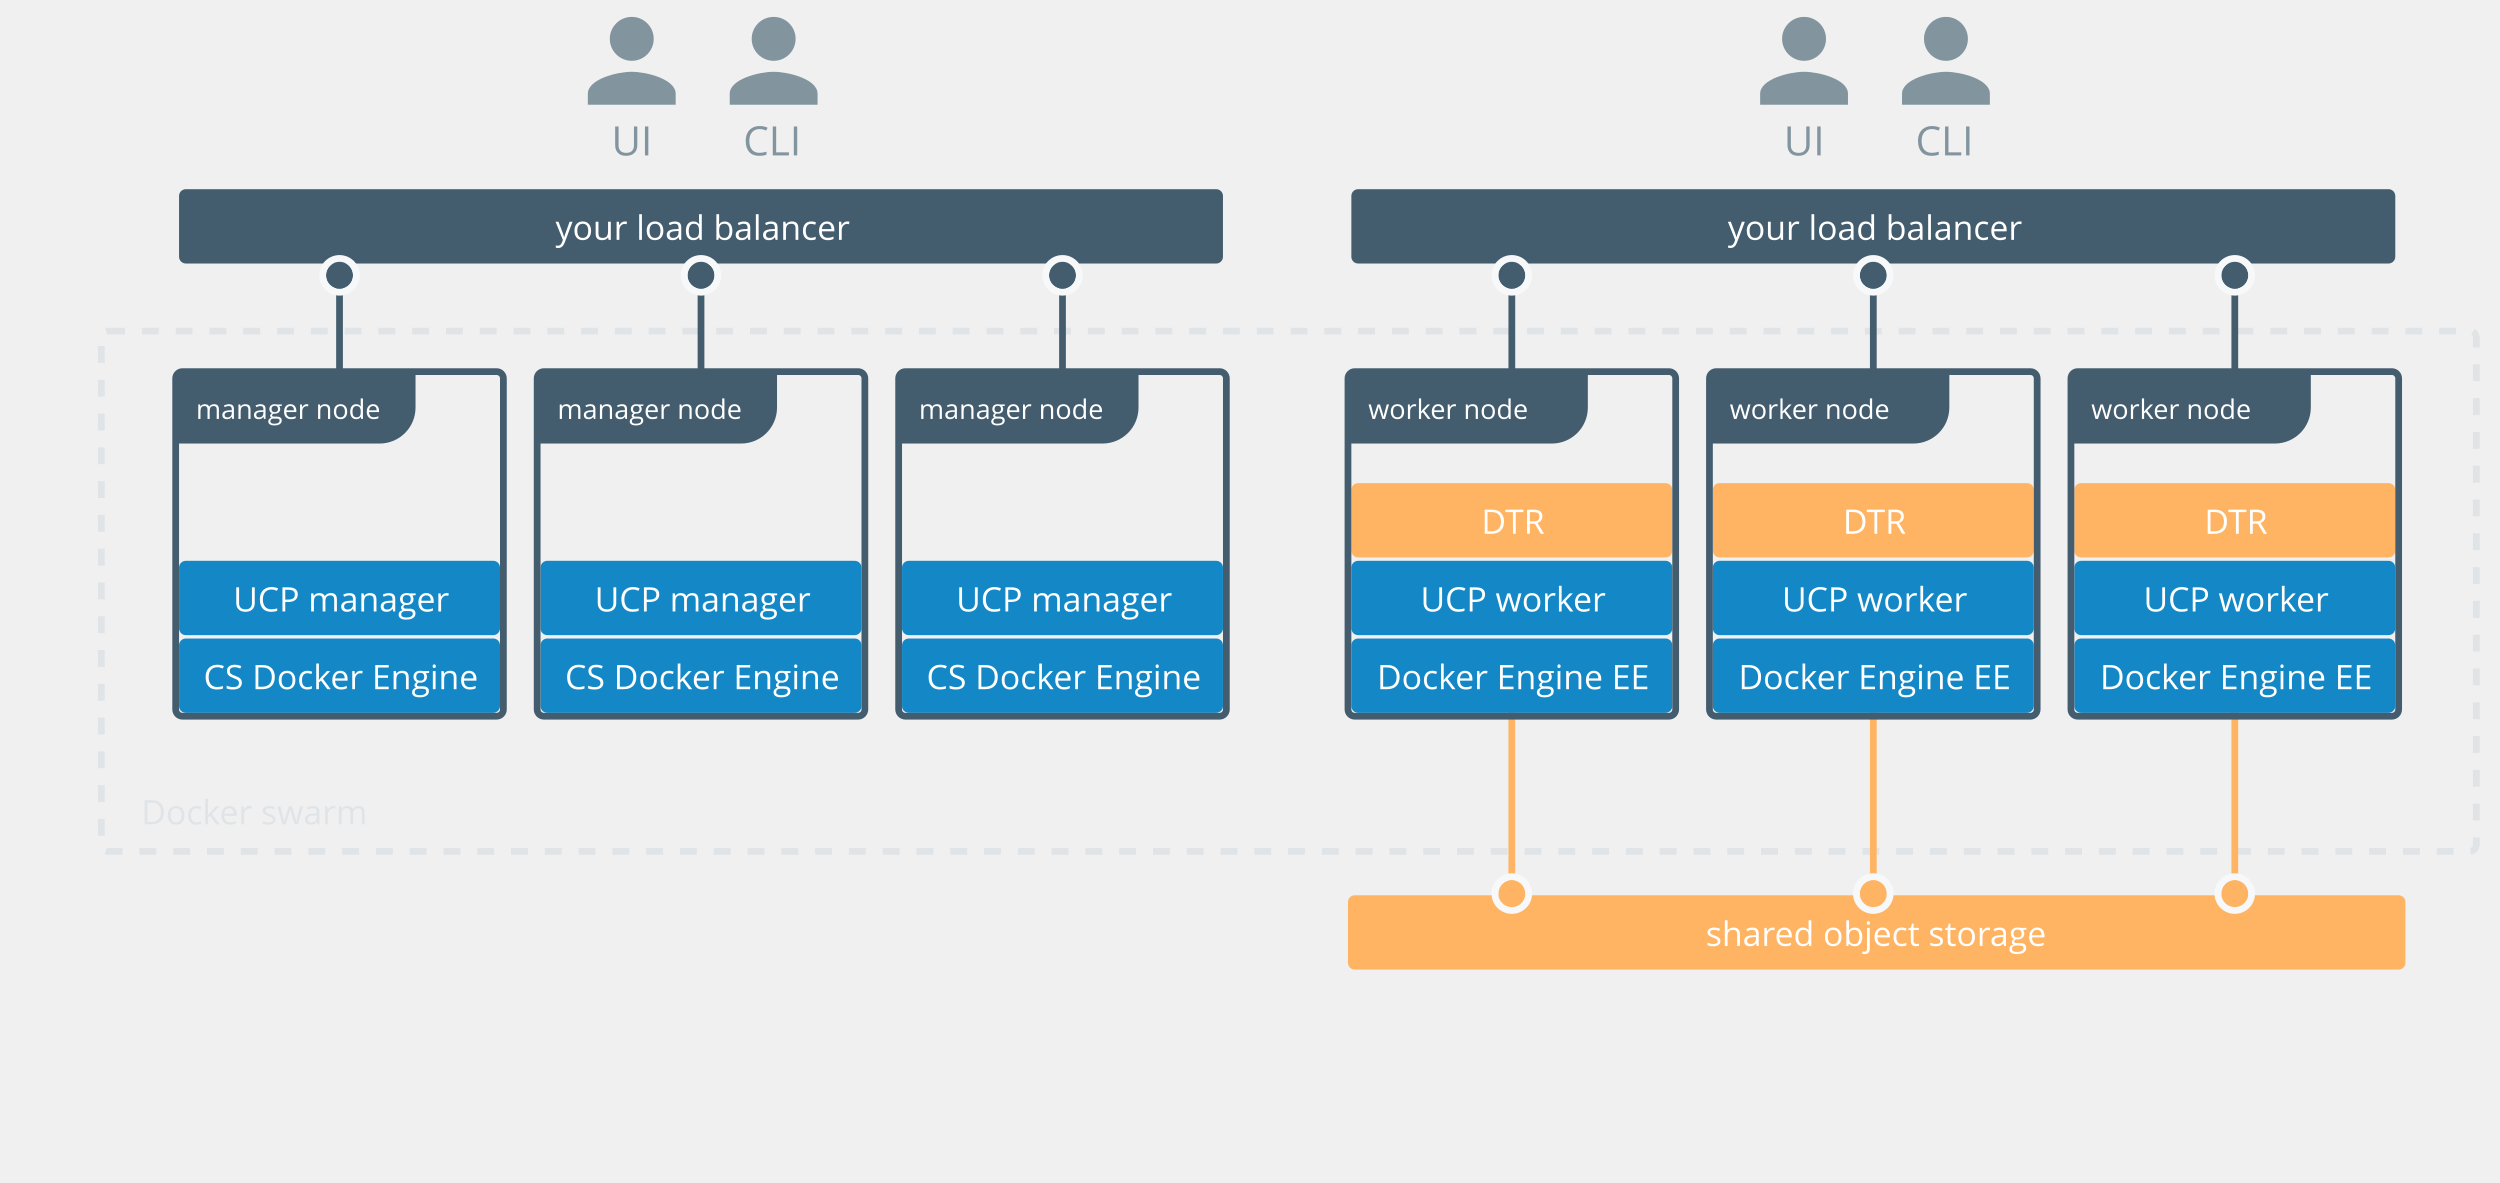
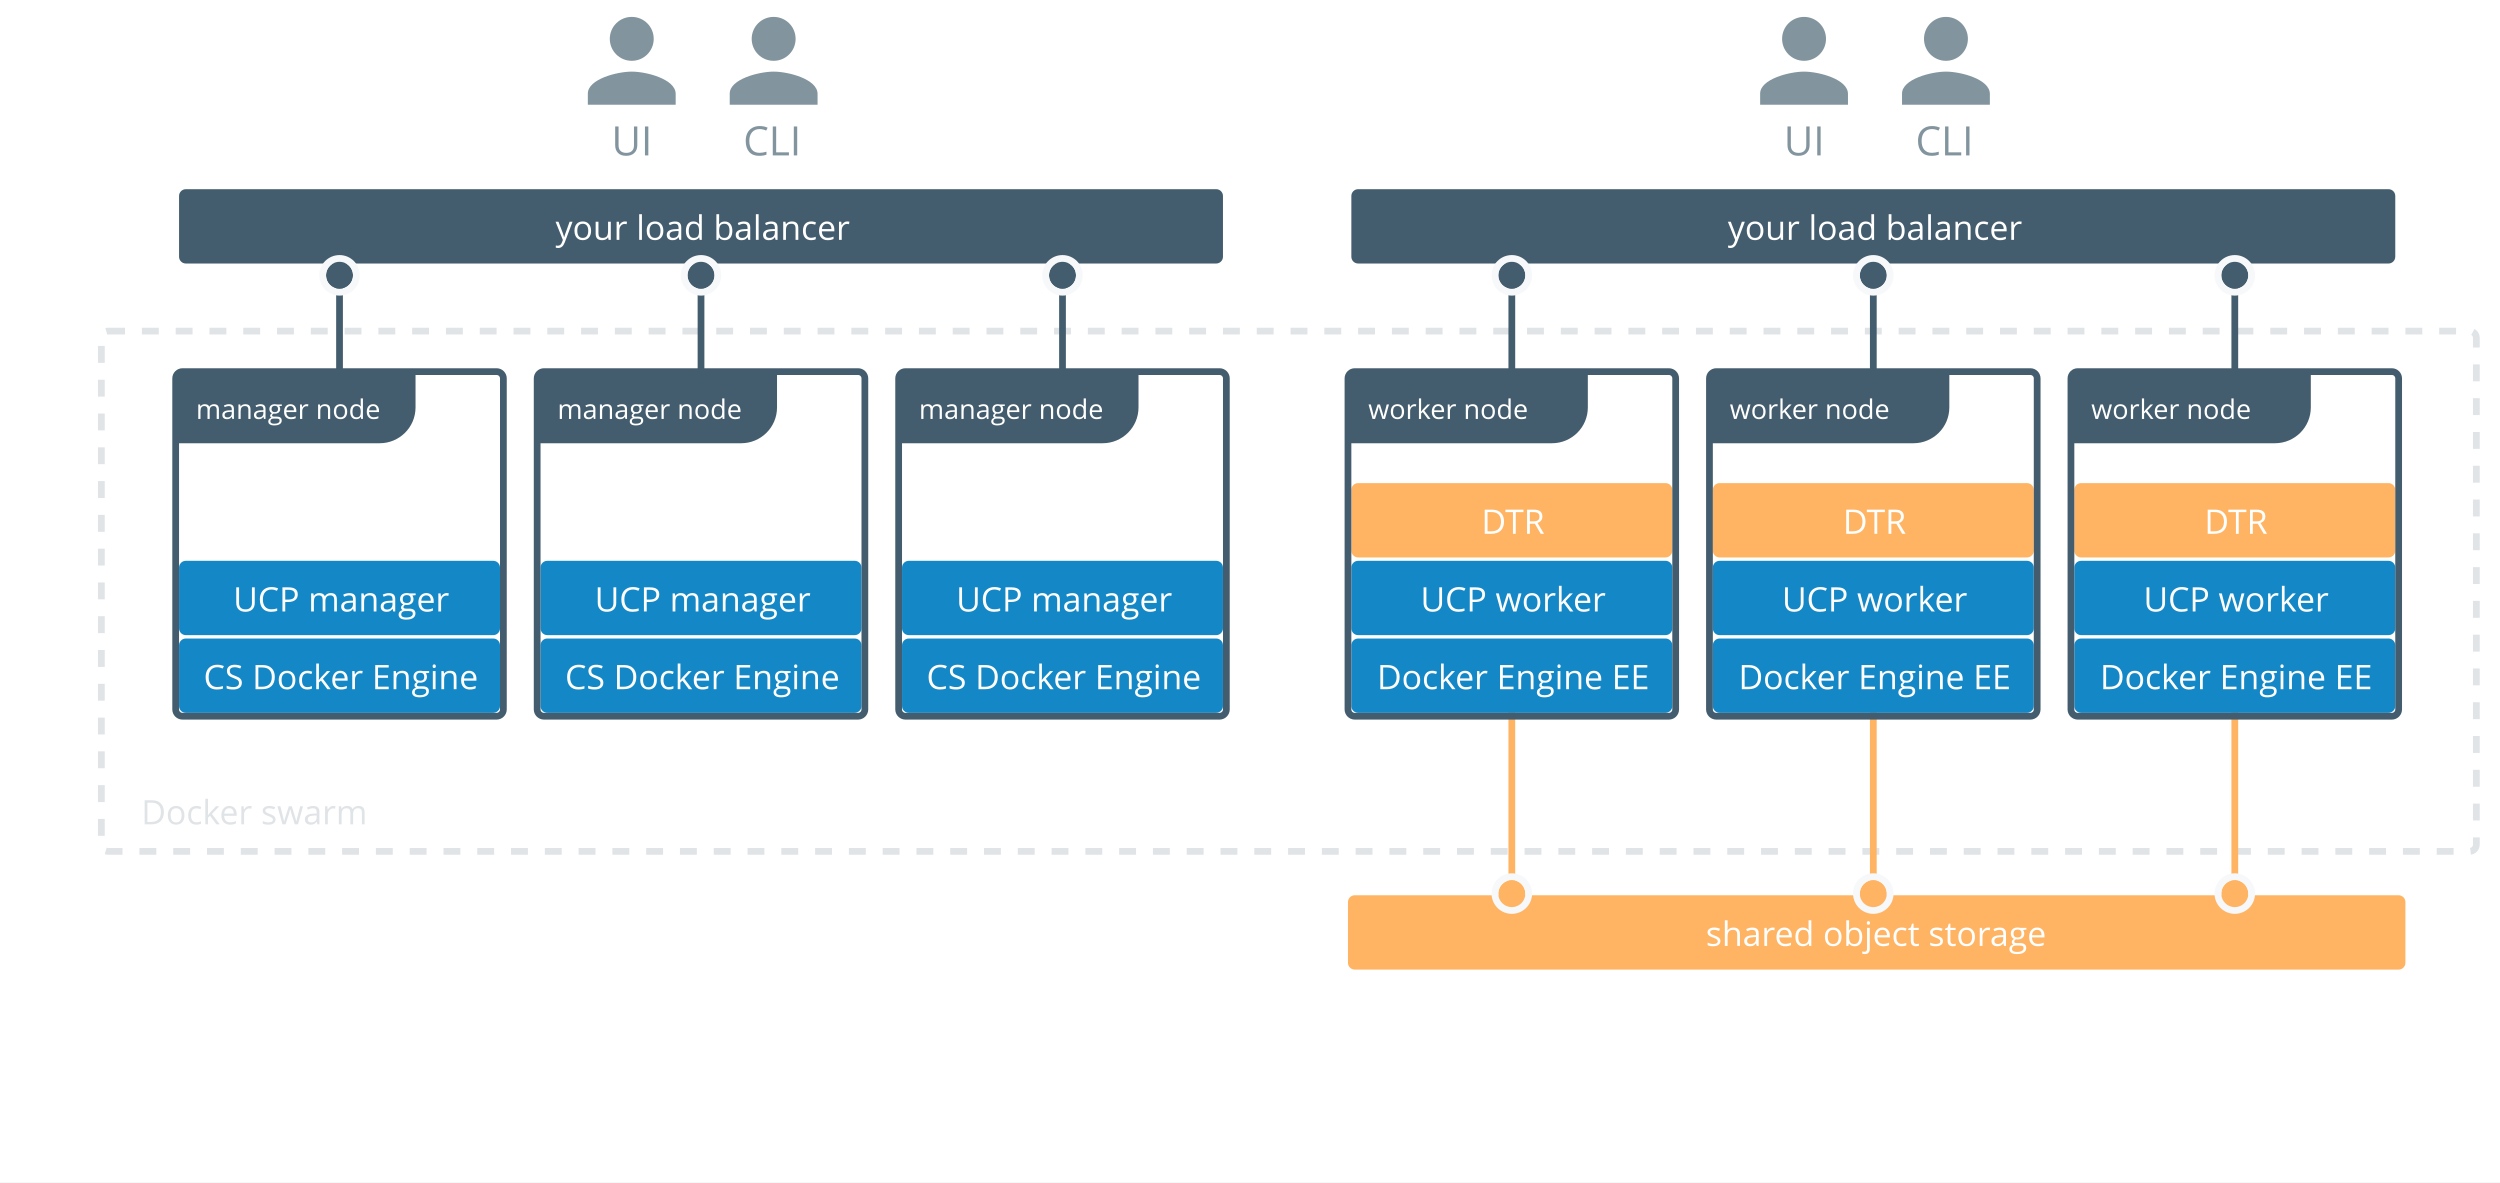
- <svg xmlns="http://www.w3.org/2000/svg" xmlns:xlink="http://www.w3.org/1999/xlink" width="740px" height="350px" viewBox="0 0 740 350" version="1.1">
-   <defs>
-     <circle id="path-1" cx="4" cy="4" r="4" />
-     <circle id="path-2" cx="4" cy="4" r="4" />
-     <circle id="path-3" cx="4" cy="4" r="4" />
-     <circle id="path-4" cx="4" cy="4" r="4" />
-     <circle id="path-5" cx="4" cy="4" r="4" />
-     <circle id="path-6" cx="4" cy="4" r="4" />
-     <circle id="path-7" cx="4" cy="4" r="4" />
-     <circle id="path-8" cx="4" cy="4" r="4" />
-     <circle id="path-9" cx="4" cy="4" r="4" />
-   </defs>
-   <g id="dtr-diagrams" stroke="none" stroke-width="1" fill="none" fill-rule="evenodd">
+ <svg xmlns="http://www.w3.org/2000/svg" version="1.1" id="Layer_1" x="0px" y="0px" viewBox="0 0 740 350" style="enable-background:new 0 0 740 350;" xml:space="preserve">
+   <style type="text/css">
+ 	.st0{fill:#FFFFFF;}
+ 	.st1{fill:#E0E4E7;}
+ 	.st2{font-family:'OpenSans';}
+ 	.st3{font-size:10px;}
+ 	.st4{fill:none;stroke:#E0E4E7;stroke-width:2;stroke-dasharray:5,5,5,5;}
+ 	.st5{fill-rule:evenodd;clip-rule:evenodd;fill:#FFB463;}
+ 	.st6{fill:none;stroke:#FFB463;stroke-width:2;stroke-linecap:round;stroke-linejoin:round;}
+ 	.st7{fill:none;stroke:#F7F8F9;stroke-width:2;}
+ 	.st8{fill-rule:evenodd;clip-rule:evenodd;fill:#445D6E;}
+ 	.st9{fill:none;stroke:#445D6E;stroke-width:2;stroke-linecap:round;stroke-linejoin:round;}
+ 	.st10{font-size:8px;}
+ 	.st11{fill-rule:evenodd;clip-rule:evenodd;fill:#1488C6;}
+ 	.st12{fill:none;stroke:#445D6E;stroke-width:2;}
+ 	.st13{fill:#82949E;}
+ 	.st14{font-size:12px;}
+ 	.st15{fill-rule:evenodd;clip-rule:evenodd;fill:#82949E;}
+ </style>
+   <rect class="st0" width="740" height="350" />
+   <g id="dtr-diagrams">
    <g id="set-up-high-availability-1">
      <g id="ddc" transform="translate(30, 56)">
        <g id="swarm-group" transform="translate(0, 42)">
-           <text id="Docker-swarm" font-family="OpenSans-Semibold, Open Sans" font-size="10" font-weight="500" fill="#E0E4E7">
-             <tspan x="11.822" y="146.01">Docker swarm</tspan>
-           </text>
-           <rect id="group" stroke="#E0E4E7" stroke-width="2" stroke-dasharray="5,5,5,5" x="0" y="0" width="703" height="154" rx="2" />
+           <text transform="matrix(1 0 0 1 11.8219 146.0095)" class="st1 st2 st3">Docker swarm</text>
+           <path id="group" class="st4" d="M2,0h699c1.1,0,2,0.9,2,2v150c0,1.1-0.9,2-2,2H2c-1.1,0-2-0.9-2-2V2C0,0.9,0.9,0,2,0z" />
        </g>
        <g id="network" transform="translate(369, 209)">
-           <rect id="Rectangle-138" fill="#FFB463" x="0" y="0" width="313" height="22" rx="2" />
-           <text id="shared-object-storag" font-family="OpenSans, Open Sans" font-size="10" font-weight="normal" fill="#FFFFFF">
-             <tspan x="105.921" y="15">shared object storage</tspan>
-           </text>
+           <path id="Rectangle-138" class="st5" d="M2,0h309c1.1,0,2,0.9,2,2v18c0,1.1-0.9,2-2,2H2c-1.1,0-2-0.9-2-2V2C0,0.9,0.9,0,2,0z" />
+           <text transform="matrix(1 0 0 1 105.9214 15)" class="st0 st2 st3">shared object storage</text>
        </g>
        <g id="arrows" transform="translate(413, 148)">
          <g id="arrow-copy-2" transform="translate(218.5, 32.5) rotate(-90) translate(-218.5, -32.5) translate(186.5, 28.5)">
-             <path d="M3,4 L64,4" id="Line" stroke="#FFB463" stroke-width="2" stroke-linecap="round" stroke-linejoin="round" />
+             <path id="Line" class="st6" d="M3,4h61" />
            <g id="Oval">
-               <use fill="#FFB463" fill-rule="evenodd" xlink:href="#path-1" />
-               <circle stroke="#F7F8F9" stroke-width="2" cx="4" cy="4" r="5" />
+               <g>
+                 <circle id="path-1" class="st5" cx="4" cy="4" r="4" />
+               </g>
+               <circle class="st7" cx="4" cy="4" r="5" />
            </g>
          </g>
          <g id="arrow-copy-3" transform="translate(111.5, 32.5) rotate(-90) translate(-111.5, -32.5) translate(79.5, 28.5)">
-             <path d="M3,4 L64,4" id="Line" stroke="#FFB463" stroke-width="2" stroke-linecap="round" stroke-linejoin="round" />
-             <g id="Oval">
-               <use fill="#FFB463" fill-rule="evenodd" xlink:href="#path-2" />
-               <circle stroke="#F7F8F9" stroke-width="2" cx="4" cy="4" r="5" />
+             <path class="st6" d="M3,4h61" />
+             <g>
+               <g>
+                 <circle id="path-2" class="st5" cx="4" cy="4" r="4" />
+               </g>
+               <circle class="st7" cx="4" cy="4" r="5" />
            </g>
          </g>
          <g id="arrow-copy-4" transform="translate(4.5, 32.5) rotate(-90) translate(-4.5, -32.5) translate(-27.5, 28.5)">
-             <path d="M3,4 L64,4" id="Line" stroke="#FFB463" stroke-width="2" stroke-linecap="round" stroke-linejoin="round" />
-             <g id="Oval">
-               <use fill="#FFB463" fill-rule="evenodd" xlink:href="#path-3" />
-               <circle stroke="#F7F8F9" stroke-width="2" cx="4" cy="4" r="5" />
+             <path class="st6" d="M3,4h61" />
+             <g>
+               <g>
+                 <circle id="path-3" class="st5" cx="4" cy="4" r="4" />
+               </g>
+               <circle class="st7" cx="4" cy="4" r="5" />
            </g>
          </g>
        </g>
        <g id="load-balancers" transform="translate(23, 0)">
          <g id="right" transform="translate(347, 0)">
            <g id="main">
-               <rect id="Rectangle-138" fill="#445D6E" x="0" y="0" width="309" height="22" rx="2" />
-               <text id="your-load-balancer" font-family="OpenSans, Open Sans" font-size="10" font-weight="normal" fill="#FFFFFF">
-                 <tspan x="111.438" y="15">your load balancer</tspan>
-               </text>
-             </g>
-             <g id="arrows" transform="translate(43, 21)">
-               <g id="arrow-copy-3" transform="translate(218.5, 17) scale(1, -1) rotate(-90) translate(-218.5, -17) translate(202, 13)">
-                 <path d="M2,4 L33,4" id="Line" stroke="#445D6E" stroke-width="2" stroke-linecap="round" stroke-linejoin="round" />
-                 <g id="Oval">
-                   <use fill="#445D6E" fill-rule="evenodd" xlink:href="#path-4" />
-                   <circle stroke="#F7F8F9" stroke-width="2" cx="4" cy="4" r="5" />
+               <path class="st8" d="M2,0h305c1.1,0,2,0.9,2,2v18c0,1.1-0.9,2-2,2H2c-1.1,0-2-0.9-2-2V2C0,0.9,0.9,0,2,0z" />
+               <text transform="matrix(1 0 0 1 111.438 15)" class="st0 st2 st3">your load balancer</text>
+             </g>
+             <g transform="translate(43, 21)">
+               <g transform="translate(218.5, 17) scale(1, -1) rotate(-90) translate(-218.5, -17) translate(202, 13)">
+                 <path class="st9" d="M2,4h31" />
+                 <g>
+                   <g>
+                     <circle id="path-4" class="st8" cx="4" cy="4" r="4" />
+                   </g>
+                   <circle class="st7" cx="4" cy="4" r="5" />
                </g>
              </g>
              <g id="arrow-copy" transform="translate(111.5, 17) scale(1, -1) rotate(-90) translate(-111.5, -17) translate(95, 13)">
-                 <path d="M2,4 L33,4" id="Line" stroke="#445D6E" stroke-width="2" stroke-linecap="round" stroke-linejoin="round" />
-                 <g id="Oval">
-                   <use fill="#445D6E" fill-rule="evenodd" xlink:href="#path-5" />
-                   <circle stroke="#F7F8F9" stroke-width="2" cx="4" cy="4" r="5" />
-                 </g>
-               </g>
-               <g id="arrow-copy-2" transform="translate(4.5, 17) scale(1, -1) rotate(-90) translate(-4.5, -17) translate(-12, 13)">
-                 <path d="M2,4 L33,4" id="Line" stroke="#445D6E" stroke-width="2" stroke-linecap="round" stroke-linejoin="round" />
-                 <g id="Oval">
-                   <use fill="#445D6E" fill-rule="evenodd" xlink:href="#path-6" />
-                   <circle stroke="#F7F8F9" stroke-width="2" cx="4" cy="4" r="5" />
+                 <path class="st9" d="M2,4h31" />
+                 <g>
+                   <g>
+                     <circle id="path-5" class="st8" cx="4" cy="4" r="4" />
+                   </g>
+                   <circle class="st7" cx="4" cy="4" r="5" />
+                 </g>
+               </g>
+               <g transform="translate(4.5, 17) scale(1, -1) rotate(-90) translate(-4.5, -17) translate(-12, 13)">
+                 <path class="st9" d="M2,4h31" />
+                 <g>
+                   <g>
+                     <circle id="path-6" class="st8" cx="4" cy="4" r="4" />
+                   </g>
+                   <circle class="st7" cx="4" cy="4" r="5" />
                </g>
              </g>
            </g>
          </g>
          <g id="left">
-             <g id="main">
-               <rect id="Rectangle-138" fill="#445D6E" x="0" y="0" width="309" height="22" rx="2" />
-               <text id="your-load-balancer" font-family="OpenSans, Open Sans" font-size="10" font-weight="normal" fill="#FFFFFF">
-                 <tspan x="111.438" y="15">your load balancer</tspan>
-               </text>
-             </g>
-             <g id="arrows" transform="translate(43, 21)">
-               <g id="arrow-copy-3" transform="translate(218.5, 17) scale(1, -1) rotate(-90) translate(-218.5, -17) translate(202, 13)">
-                 <path d="M2,4 L33,4" id="Line" stroke="#445D6E" stroke-width="2" stroke-linecap="round" stroke-linejoin="round" />
-                 <g id="Oval">
-                   <use fill="#445D6E" fill-rule="evenodd" xlink:href="#path-7" />
-                   <circle stroke="#F7F8F9" stroke-width="2" cx="4" cy="4" r="5" />
-                 </g>
-               </g>
-               <g id="arrow-copy" transform="translate(111.5, 17) scale(1, -1) rotate(-90) translate(-111.5, -17) translate(95, 13)">
-                 <path d="M2,4 L33,4" id="Line" stroke="#445D6E" stroke-width="2" stroke-linecap="round" stroke-linejoin="round" />
-                 <g id="Oval">
-                   <use fill="#445D6E" fill-rule="evenodd" xlink:href="#path-8" />
-                   <circle stroke="#F7F8F9" stroke-width="2" cx="4" cy="4" r="5" />
-                 </g>
-               </g>
-               <g id="arrow-copy-2" transform="translate(4.5, 17) scale(1, -1) rotate(-90) translate(-4.5, -17) translate(-12, 13)">
-                 <path d="M2,4 L33,4" id="Line" stroke="#445D6E" stroke-width="2" stroke-linecap="round" stroke-linejoin="round" />
-                 <g id="Oval">
-                   <use fill="#445D6E" fill-rule="evenodd" xlink:href="#path-9" />
-                   <circle stroke="#F7F8F9" stroke-width="2" cx="4" cy="4" r="5" />
+             <g>
+               <path class="st8" d="M2,0h305c1.1,0,2,0.9,2,2v18c0,1.1-0.9,2-2,2H2c-1.1,0-2-0.9-2-2V2C0,0.9,0.9,0,2,0z" />
+               <text transform="matrix(1 0 0 1 111.438 15)" class="st0 st2 st3">your load balancer</text>
+             </g>
+             <g transform="translate(43, 21)">
+               <g transform="translate(218.5, 17) scale(1, -1) rotate(-90) translate(-218.5, -17) translate(202, 13)">
+                 <path class="st9" d="M2,4h31" />
+                 <g>
+                   <g>
+                     <circle id="path-7" class="st8" cx="4" cy="4" r="4" />
+                   </g>
+                   <circle class="st7" cx="4" cy="4" r="5" />
+                 </g>
+               </g>
+               <g transform="translate(111.5, 17) scale(1, -1) rotate(-90) translate(-111.5, -17) translate(95, 13)">
+                 <path class="st9" d="M2,4h31" />
+                 <g>
+                   <g>
+                     <circle id="path-8" class="st8" cx="4" cy="4" r="4" />
+                   </g>
+                   <circle class="st7" cx="4" cy="4" r="5" />
+                 </g>
+               </g>
+               <g transform="translate(4.5, 17) scale(1, -1) rotate(-90) translate(-4.5, -17) translate(-12, 13)">
+                 <path class="st9" d="M2,4h31" />
+                 <g>
+                   <g>
+                     <circle id="path-9" class="st8" cx="4" cy="4" r="4" />
+                   </g>
+                   <circle class="st7" cx="4" cy="4" r="5" />
                </g>
              </g>
            </g>
          </g>
        </g>
        <g id="swam" transform="translate(22, 54)">
          <g id="nodes">
            <g id="workers-dtr" transform="translate(347, 0)">
              <g id="node-1-copy-6" transform="translate(214, 0)">
                <g id="node">
                  <g id="node-label">
-                     <path d="M0,2.003 C0,0.897 0.898,0 1.992,0 L71,0 L71,10.645 C71,16.524 66.231,21.29 60.351,21.29 L0,21.29 L0,2.003 Z" id="Rectangle-127" fill="#445D6E" />
-                     <text id="worker-node" font-family="OpenSans, Open Sans" font-size="8" font-weight="normal" fill="#FFFFFF">
-                       <tspan x="6" y="14">worker node</tspan>
-                     </text>
+                     <path id="Rectangle-127" class="st8" d="M0,2c0-1.1,0.9-2,2-2h69v10.6c0,5.9-4.8,10.6-10.6,10.6H0V2z" />
+                     <text transform="matrix(1 0 0 1 6 14)" class="st0 st2 st10">worker node</text>
                  </g>
                </g>
                <g id="engine" transform="translate(1, 79)">
-                   <rect id="Rectangle-138" fill="#1488C6" x="0" y="0" width="95" height="22" rx="2" />
-                   <text id="Docker-Engine-EE" font-family="OpenSans, Open Sans" font-size="10" font-weight="normal" fill="#FFFFFF">
-                     <tspan x="7.597" y="15">Docker Engine EE</tspan>
-                   </text>
+                   <path class="st11" d="M2,0h91c1.1,0,2,0.9,2,2v18c0,1.1-0.9,2-2,2H2c-1.1,0-2-0.9-2-2V2C0,0.9,0.9,0,2,0z" />
+                   <text transform="matrix(1 0 0 1 7.5972 15)" class="st0 st2 st3">Docker Engine EE</text>
                </g>
                <g id="ucp" transform="translate(1, 56)">
-                   <rect id="Rectangle-138" fill="#1488C6" x="0" y="0" width="95" height="22" rx="2" />
-                   <text id="UCP-worker" font-family="OpenSans, Open Sans" font-size="10" font-weight="normal" fill="#FFFFFF">
-                     <tspan x="20.476" y="15">UCP worker</tspan>
-                   </text>
+                   <path class="st11" d="M2,0h91c1.1,0,2,0.9,2,2v18c0,1.1-0.9,2-2,2H2c-1.1,0-2-0.9-2-2V2C0,0.9,0.9,0,2,0z" />
+                   <text transform="matrix(1 0 0 1 20.4756 15)" class="st0 st2 st3">UCP worker</text>
                </g>
                <g id="ucp-copy" transform="translate(1, 33)">
-                   <rect id="Rectangle-138" fill="#FFB463" x="0" y="0" width="95" height="22" rx="2" />
-                   <text id="DTR" font-family="OpenSans, Open Sans" font-size="10" font-weight="normal" fill="#FFFFFF">
-                     <tspan x="38.498" y="15">DTR</tspan>
-                   </text>
-                 </g>
-                 <rect id="node-border" stroke="#445D6E" stroke-width="2" x="0" y="0" width="97" height="102" rx="2" />
+                   <path class="st5" d="M2,0h91c1.1,0,2,0.9,2,2v18c0,1.1-0.9,2-2,2H2c-1.1,0-2-0.9-2-2V2C0,0.9,0.9,0,2,0z" />
+                   <text transform="matrix(1 0 0 1 38.498 15)" class="st0 st2 st3">DTR</text>
+                 </g>
+                 <path id="node-border" class="st12" d="M2,0h93c1.1,0,2,0.9,2,2v98c0,1.1-0.9,2-2,2H2c-1.1,0-2-0.9-2-2V2C0,0.9,0.9,0,2,0z" />
              </g>
              <g id="node-1-copy-5" transform="translate(107, 0)">
-                 <g id="node">
-                   <g id="node-label">
-                     <path d="M0,2.003 C0,0.897 0.898,0 1.992,0 L71,0 L71,10.645 C71,16.524 66.231,21.29 60.351,21.29 L0,21.29 L0,2.003 Z" id="Rectangle-127" fill="#445D6E" />
-                     <text id="worker-node" font-family="OpenSans, Open Sans" font-size="8" font-weight="normal" fill="#FFFFFF">
-                       <tspan x="6" y="14">worker node</tspan>
-                     </text>
-                   </g>
-                 </g>
-                 <g id="engine" transform="translate(1, 79)">
-                   <rect id="Rectangle-138" fill="#1488C6" x="0" y="0" width="95" height="22" rx="2" />
-                   <text id="Docker-Engine-EE" font-family="OpenSans, Open Sans" font-size="10" font-weight="normal" fill="#FFFFFF">
-                     <tspan x="7.597" y="15">Docker Engine EE</tspan>
-                   </text>
-                 </g>
-                 <g id="ucp" transform="translate(1, 56)">
-                   <rect id="Rectangle-138" fill="#1488C6" x="0" y="0" width="95" height="22" rx="2" />
-                   <text id="UCP-worker" font-family="OpenSans, Open Sans" font-size="10" font-weight="normal" fill="#FFFFFF">
-                     <tspan x="20.476" y="15">UCP worker</tspan>
-                   </text>
-                 </g>
-                 <g id="ucp-copy" transform="translate(1, 33)">
-                   <rect id="Rectangle-138" fill="#FFB463" x="0" y="0" width="95" height="22" rx="2" />
-                   <text id="DTR" font-family="OpenSans, Open Sans" font-size="10" font-weight="normal" fill="#FFFFFF">
-                     <tspan x="38.498" y="15">DTR</tspan>
-                   </text>
-                 </g>
-                 <rect id="node-border" stroke="#445D6E" stroke-width="2" x="0" y="0" width="97" height="102" rx="2" />
+                 <g>
+                   <g>
+                     <path class="st8" d="M0,2c0-1.1,0.9-2,2-2h69v10.6c0,5.9-4.8,10.6-10.6,10.6H0V2z" />
+                     <text transform="matrix(1 0 0 1 6 14)" class="st0 st2 st10">worker node</text>
+                   </g>
+                 </g>
+                 <g transform="translate(1, 79)">
+                   <path class="st11" d="M2,0h91c1.1,0,2,0.9,2,2v18c0,1.1-0.9,2-2,2H2c-1.1,0-2-0.9-2-2V2C0,0.9,0.9,0,2,0z" />
+                   <text transform="matrix(1 0 0 1 7.5972 15)" class="st0 st2 st3">Docker Engine EE</text>
+                 </g>
+                 <g transform="translate(1, 56)">
+                   <path class="st11" d="M2,0h91c1.1,0,2,0.9,2,2v18c0,1.1-0.9,2-2,2H2c-1.1,0-2-0.9-2-2V2C0,0.9,0.9,0,2,0z" />
+                   <text transform="matrix(1 0 0 1 20.4756 15)" class="st0 st2 st3">UCP worker</text>
+                 </g>
+                 <g transform="translate(1, 33)">
+                   <path class="st5" d="M2,0h91c1.1,0,2,0.9,2,2v18c0,1.1-0.9,2-2,2H2c-1.1,0-2-0.9-2-2V2C0,0.9,0.9,0,2,0z" />
+                   <text transform="matrix(1 0 0 1 38.498 15)" class="st0 st2 st3">DTR</text>
+                 </g>
+                 <path class="st12" d="M2,0h93c1.1,0,2,0.9,2,2v98c0,1.1-0.9,2-2,2H2c-1.1,0-2-0.9-2-2V2C0,0.9,0.9,0,2,0z" />
              </g>
              <g id="node-1-copy-4">
-                 <g id="node">
-                   <g id="node-label">
-                     <path d="M0,2.003 C0,0.897 0.898,0 1.992,0 L71,0 L71,10.645 C71,16.524 66.231,21.29 60.351,21.29 L0,21.29 L0,2.003 Z" id="Rectangle-127" fill="#445D6E" />
-                     <text id="worker-node" font-family="OpenSans, Open Sans" font-size="8" font-weight="normal" fill="#FFFFFF">
-                       <tspan x="6" y="14">worker node</tspan>
-                     </text>
-                   </g>
-                 </g>
-                 <g id="engine" transform="translate(1, 79)">
-                   <rect id="Rectangle-138" fill="#1488C6" x="0" y="0" width="95" height="22" rx="2" />
-                   <text id="Docker-Engine-EE" font-family="OpenSans, Open Sans" font-size="10" font-weight="normal" fill="#FFFFFF">
-                     <tspan x="7.597" y="15">Docker Engine EE</tspan>
-                   </text>
-                 </g>
-                 <g id="ucp" transform="translate(1, 56)">
-                   <rect id="Rectangle-138" fill="#1488C6" x="0" y="0" width="95" height="22" rx="2" />
-                   <text id="UCP-worker" font-family="OpenSans, Open Sans" font-size="10" font-weight="normal" fill="#FFFFFF">
-                     <tspan x="20.476" y="15">UCP worker</tspan>
-                   </text>
-                 </g>
-                 <g id="ucp-copy" transform="translate(1, 33)">
-                   <rect id="Rectangle-138" fill="#FFB463" x="0" y="0" width="95" height="22" rx="2" />
-                   <text id="DTR" font-family="OpenSans, Open Sans" font-size="10" font-weight="normal" fill="#FFFFFF">
-                     <tspan x="38.498" y="15">DTR</tspan>
-                   </text>
-                 </g>
-                 <rect id="node-border" stroke="#445D6E" stroke-width="2" x="0" y="0" width="97" height="102" rx="2" />
+                 <g>
+                   <g>
+                     <path class="st8" d="M0,2c0-1.1,0.9-2,2-2h69v10.6c0,5.9-4.8,10.6-10.6,10.6H0V2z" />
+                     <text transform="matrix(1 0 0 1 6 14)" class="st0 st2 st10">worker node</text>
+                   </g>
+                 </g>
+                 <g transform="translate(1, 79)">
+                   <path class="st11" d="M2,0h91c1.1,0,2,0.9,2,2v18c0,1.1-0.9,2-2,2H2c-1.1,0-2-0.9-2-2V2C0,0.9,0.9,0,2,0z" />
+                   <text transform="matrix(1 0 0 1 7.5972 15)" class="st0 st2 st3">Docker Engine EE</text>
+                 </g>
+                 <g transform="translate(1, 56)">
+                   <path class="st11" d="M2,0h91c1.1,0,2,0.9,2,2v18c0,1.1-0.9,2-2,2H2c-1.1,0-2-0.9-2-2V2C0,0.9,0.9,0,2,0z" />
+                   <text transform="matrix(1 0 0 1 20.4756 15)" class="st0 st2 st3">UCP worker</text>
+                 </g>
+                 <g transform="translate(1, 33)">
+                   <path class="st5" d="M2,0h91c1.1,0,2,0.9,2,2v18c0,1.1-0.9,2-2,2H2c-1.1,0-2-0.9-2-2V2C0,0.9,0.9,0,2,0z" />
+                   <text transform="matrix(1 0 0 1 38.498 15)" class="st0 st2 st3">DTR</text>
+                 </g>
+                 <path class="st12" d="M2,0h93c1.1,0,2,0.9,2,2v98c0,1.1-0.9,2-2,2H2c-1.1,0-2-0.9-2-2V2C0,0.9,0.9,0,2,0z" />
              </g>
            </g>
            <g id="managers-ucp">
              <g id="node-1">
-                 <g id="node">
-                   <g id="node-label">
-                     <path d="M0,2.003 C0,0.897 0.898,0 1.992,0 L71,0 L71,10.645 C71,16.524 66.231,21.29 60.351,21.29 L0,21.29 L0,2.003 Z" id="Rectangle-127" fill="#445D6E" />
-                     <text id="manager-node" font-family="OpenSans, Open Sans" font-size="8" font-weight="normal" fill="#FFFFFF">
-                       <tspan x="6" y="14">manager node</tspan>
-                     </text>
-                   </g>
-                 </g>
-                 <g id="engine" transform="translate(1, 79)">
-                   <rect id="Rectangle-138" fill="#1488C6" x="0" y="0" width="95" height="22" rx="2" />
-                   <text id="CS-Docker-Engine" font-family="OpenSans, Open Sans" font-size="10" font-weight="normal" fill="#FFFFFF">
-                     <tspan x="7.26" y="15">CS Docker Engine</tspan>
-                   </text>
-                 </g>
-                 <g id="ucp" transform="translate(1, 56)">
-                   <rect id="Rectangle-138" fill="#1488C6" x="0" y="0" width="95" height="22" rx="2" />
-                   <text id="UCP-manager" font-family="OpenSans, Open Sans" font-size="10" font-weight="normal" fill="#FFFFFF">
-                     <tspan x="16.03" y="15">UCP manager</tspan>
-                   </text>
-                 </g>
-                 <rect id="node-border" stroke="#445D6E" stroke-width="2" x="0" y="0" width="97" height="102" rx="2" />
+                 <g>
+                   <g>
+                     <path class="st8" d="M0,2c0-1.1,0.9-2,2-2h69v10.6c0,5.9-4.8,10.6-10.6,10.6H0V2z" />
+                     <text transform="matrix(1 0 0 1 6 14)" class="st0 st2 st10">manager node</text>
+                   </g>
+                 </g>
+                 <g transform="translate(1, 79)">
+                   <path class="st11" d="M2,0h91c1.1,0,2,0.9,2,2v18c0,1.1-0.9,2-2,2H2c-1.1,0-2-0.9-2-2V2C0,0.9,0.9,0,2,0z" />
+                   <text transform="matrix(1 0 0 1 7.2603 15)" class="st0 st2 st3">CS Docker Engine</text>
+                 </g>
+                 <g transform="translate(1, 56)">
+                   <path class="st11" d="M2,0h91c1.1,0,2,0.9,2,2v18c0,1.1-0.9,2-2,2H2c-1.1,0-2-0.9-2-2V2C0,0.9,0.9,0,2,0z" />
+                   <text transform="matrix(1 0 0 1 16.0298 15)" class="st0 st2 st3">UCP manager</text>
+                 </g>
+                 <path class="st12" d="M2,0h93c1.1,0,2,0.9,2,2v98c0,1.1-0.9,2-2,2H2c-1.1,0-2-0.9-2-2V2C0,0.9,0.9,0,2,0z" />
              </g>
              <g id="node-1-copy" transform="translate(107, 0)">
-                 <g id="node">
-                   <g id="node-label">
-                     <path d="M0,2.003 C0,0.897 0.898,0 1.992,0 L71,0 L71,10.645 C71,16.524 66.231,21.29 60.351,21.29 L0,21.29 L0,2.003 Z" id="Rectangle-127" fill="#445D6E" />
-                     <text id="manager-node" font-family="OpenSans, Open Sans" font-size="8" font-weight="normal" fill="#FFFFFF">
-                       <tspan x="6" y="14">manager node</tspan>
-                     </text>
-                   </g>
-                 </g>
-                 <g id="engine" transform="translate(1, 79)">
-                   <rect id="Rectangle-138" fill="#1488C6" x="0" y="0" width="95" height="22" rx="2" />
-                   <text id="CS-Docker-Engine" font-family="OpenSans, Open Sans" font-size="10" font-weight="normal" fill="#FFFFFF">
-                     <tspan x="7.26" y="15">CS Docker Engine</tspan>
-                   </text>
-                 </g>
-                 <g id="ucp" transform="translate(1, 56)">
-                   <rect id="Rectangle-138" fill="#1488C6" x="0" y="0" width="95" height="22" rx="2" />
-                   <text id="UCP-manager" font-family="OpenSans, Open Sans" font-size="10" font-weight="normal" fill="#FFFFFF">
-                     <tspan x="16.03" y="15">UCP manager</tspan>
-                   </text>
-                 </g>
-                 <rect id="node-border" stroke="#445D6E" stroke-width="2" x="0" y="0" width="97" height="102" rx="2" />
+                 <g>
+                   <g>
+                     <path class="st8" d="M0,2c0-1.1,0.9-2,2-2h69v10.6c0,5.9-4.8,10.6-10.6,10.6H0V2z" />
+                     <text transform="matrix(1 0 0 1 6 14)" class="st0 st2 st10">manager node</text>
+                   </g>
+                 </g>
+                 <g transform="translate(1, 79)">
+                   <path class="st11" d="M2,0h91c1.1,0,2,0.9,2,2v18c0,1.1-0.9,2-2,2H2c-1.1,0-2-0.9-2-2V2C0,0.9,0.9,0,2,0z" />
+                   <text transform="matrix(1 0 0 1 7.2603 15)" class="st0 st2 st3">CS Docker Engine</text>
+                 </g>
+                 <g transform="translate(1, 56)">
+                   <path class="st11" d="M2,0h91c1.1,0,2,0.9,2,2v18c0,1.1-0.9,2-2,2H2c-1.1,0-2-0.9-2-2V2C0,0.9,0.9,0,2,0z" />
+                   <text transform="matrix(1 0 0 1 16.0298 15)" class="st0 st2 st3">UCP manager</text>
+                 </g>
+                 <path class="st12" d="M2,0h93c1.1,0,2,0.9,2,2v98c0,1.1-0.9,2-2,2H2c-1.1,0-2-0.9-2-2V2C0,0.9,0.9,0,2,0z" />
              </g>
              <g id="node-1-copy-2" transform="translate(214, 0)">
-                 <g id="node">
-                   <g id="node-label">
-                     <path d="M0,2.003 C0,0.897 0.898,0 1.992,0 L71,0 L71,10.645 C71,16.524 66.231,21.29 60.351,21.29 L0,21.29 L0,2.003 Z" id="Rectangle-127" fill="#445D6E" />
-                     <text id="manager-node" font-family="OpenSans, Open Sans" font-size="8" font-weight="normal" fill="#FFFFFF">
-                       <tspan x="6" y="14">manager node</tspan>
-                     </text>
-                   </g>
-                 </g>
-                 <g id="engine" transform="translate(1, 79)">
-                   <rect id="Rectangle-138" fill="#1488C6" x="0" y="0" width="95" height="22" rx="2" />
-                   <text id="CS-Docker-Engine" font-family="OpenSans, Open Sans" font-size="10" font-weight="normal" fill="#FFFFFF">
-                     <tspan x="7.26" y="15">CS Docker Engine</tspan>
-                   </text>
-                 </g>
-                 <g id="ucp" transform="translate(1, 56)">
-                   <rect id="Rectangle-138" fill="#1488C6" x="0" y="0" width="95" height="22" rx="2" />
-                   <text id="UCP-manager" font-family="OpenSans, Open Sans" font-size="10" font-weight="normal" fill="#FFFFFF">
-                     <tspan x="16.03" y="15">UCP manager</tspan>
-                   </text>
-                 </g>
-                 <rect id="node-border" stroke="#445D6E" stroke-width="2" x="0" y="0" width="97" height="102" rx="2" />
+                 <g>
+                   <g>
+                     <path class="st8" d="M0,2c0-1.1,0.9-2,2-2h69v10.6c0,5.9-4.8,10.6-10.6,10.6H0V2z" />
+                     <text transform="matrix(1 0 0 1 6 14)" class="st0 st2 st10">manager node</text>
+                   </g>
+                 </g>
+                 <g transform="translate(1, 79)">
+                   <path class="st11" d="M2,0h91c1.1,0,2,0.9,2,2v18c0,1.1-0.9,2-2,2H2c-1.1,0-2-0.9-2-2V2C0,0.9,0.9,0,2,0z" />
+                   <text transform="matrix(1 0 0 1 7.2603 15)" class="st0 st2 st3">CS Docker Engine</text>
+                 </g>
+                 <g transform="translate(1, 56)">
+                   <path class="st11" d="M2,0h91c1.1,0,2,0.9,2,2v18c0,1.1-0.9,2-2,2H2c-1.1,0-2-0.9-2-2V2C0,0.9,0.9,0,2,0z" />
+                   <text transform="matrix(1 0 0 1 16.0298 15)" class="st0 st2 st3">UCP manager</text>
+                 </g>
+                 <path class="st12" d="M2,0h93c1.1,0,2,0.9,2,2v98c0,1.1-0.9,2-2,2H2c-1.1,0-2-0.9-2-2V2C0,0.9,0.9,0,2,0z" />
              </g>
            </g>
          </g>
        </g>
      </g>
-       <g id="users" transform="translate(174, 5)" fill="#82949E">
-         <g id="right" transform="translate(347, 0)">
+       <g id="users" transform="translate(174, 5)">
+         <g transform="translate(347, 0)">
          <g id="user">
-             <text id="UI" font-family="OpenSans, Open Sans" font-size="12" font-weight="normal">
-               <tspan x="7" y="41">UI</tspan>
-             </text>
-             <path d="M13,13 C16.591,13 19.5,10.083 19.5,6.5 C19.5,2.909 16.591,0 13,0 C9.409,0 6.5,2.909 6.5,6.5 C6.5,10.083 9.409,13 13,13 L13,13 Z M13,16.25 C8.669,16.25 0,18.419 0,22.75 L0,26 L26,26 L26,22.75 C26,18.419 17.331,16.25 13,16.25 L13,16.25 Z" id="Shape" />
+             <text transform="matrix(1 0 0 1 7 41)" class="st13 st2 st14">UI</text>
+             <path id="Shape" class="st15" d="M13,13c3.6,0,6.5-2.9,6.5-6.5C19.5,2.9,16.6,0,13,0S6.5,2.9,6.5,6.5C6.5,10.1,9.4,13,13,13       L13,13z M13,16.2c-4.3,0-13,2.2-13,6.5V26h26v-3.2C26,18.4,17.3,16.2,13,16.2L13,16.2z" />
          </g>
          <g id="user-copy" transform="translate(42, 0)">
-             <text id="CLI" font-family="OpenSans, Open Sans" font-size="12" font-weight="normal">
-               <tspan x="4" y="41">CLI</tspan>
-             </text>
-             <path d="M13,13 C16.591,13 19.5,10.083 19.5,6.5 C19.5,2.909 16.591,0 13,0 C9.409,0 6.5,2.909 6.5,6.5 C6.5,10.083 9.409,13 13,13 L13,13 Z M13,16.25 C8.669,16.25 0,18.419 0,22.75 L0,26 L26,26 L26,22.75 C26,18.419 17.331,16.25 13,16.25 L13,16.25 Z" id="Shape" />
-           </g>
-         </g>
-         <g id="left">
-           <g id="user">
-             <text id="UI" font-family="OpenSans, Open Sans" font-size="12" font-weight="normal">
-               <tspan x="7" y="41">UI</tspan>
-             </text>
-             <path d="M13,13 C16.591,13 19.5,10.083 19.5,6.5 C19.5,2.909 16.591,0 13,0 C9.409,0 6.5,2.909 6.5,6.5 C6.5,10.083 9.409,13 13,13 L13,13 Z M13,16.25 C8.669,16.25 0,18.419 0,22.75 L0,26 L26,26 L26,22.75 C26,18.419 17.331,16.25 13,16.25 L13,16.25 Z" id="Shape" />
-           </g>
-           <g id="user-copy" transform="translate(42, 0)">
-             <text id="CLI" font-family="OpenSans, Open Sans" font-size="12" font-weight="normal">
-               <tspan x="4" y="41">CLI</tspan>
-             </text>
-             <path d="M13,13 C16.591,13 19.5,10.083 19.5,6.5 C19.5,2.909 16.591,0 13,0 C9.409,0 6.5,2.909 6.5,6.5 C6.5,10.083 9.409,13 13,13 L13,13 Z M13,16.25 C8.669,16.25 0,18.419 0,22.75 L0,26 L26,26 L26,22.75 C26,18.419 17.331,16.25 13,16.25 L13,16.25 Z" id="Shape" />
+             <text transform="matrix(1 0 0 1 4 41)" class="st13 st2 st14">CLI</text>
+             <path class="st15" d="M13,13c3.6,0,6.5-2.9,6.5-6.5C19.5,2.9,16.6,0,13,0S6.5,2.9,6.5,6.5C6.5,10.1,9.4,13,13,13L13,13z        M13,16.2c-4.3,0-13,2.2-13,6.5V26h26v-3.2C26,18.4,17.3,16.2,13,16.2L13,16.2z" />
+           </g>
+         </g>
+         <g>
+           <g>
+             <text transform="matrix(1 0 0 1 7 41)" class="st13 st2 st14">UI</text>
+             <path class="st15" d="M13,13c3.6,0,6.5-2.9,6.5-6.5C19.5,2.9,16.6,0,13,0S6.5,2.9,6.5,6.5C6.5,10.1,9.4,13,13,13L13,13z        M13,16.2c-4.3,0-13,2.2-13,6.5V26h26v-3.2C26,18.4,17.3,16.2,13,16.2L13,16.2z" />
+           </g>
+           <g transform="translate(42, 0)">
+             <text transform="matrix(1 0 0 1 4 41)" class="st13 st2 st14">CLI</text>
+             <path class="st15" d="M13,13c3.6,0,6.5-2.9,6.5-6.5C19.5,2.9,16.6,0,13,0S6.5,2.9,6.5,6.5C6.5,10.1,9.4,13,13,13L13,13z        M13,16.2c-4.3,0-13,2.2-13,6.5V26h26v-3.2C26,18.4,17.3,16.2,13,16.2L13,16.2z" />
          </g>
        </g>
      </g>
    </g>
  </g>
</svg>
